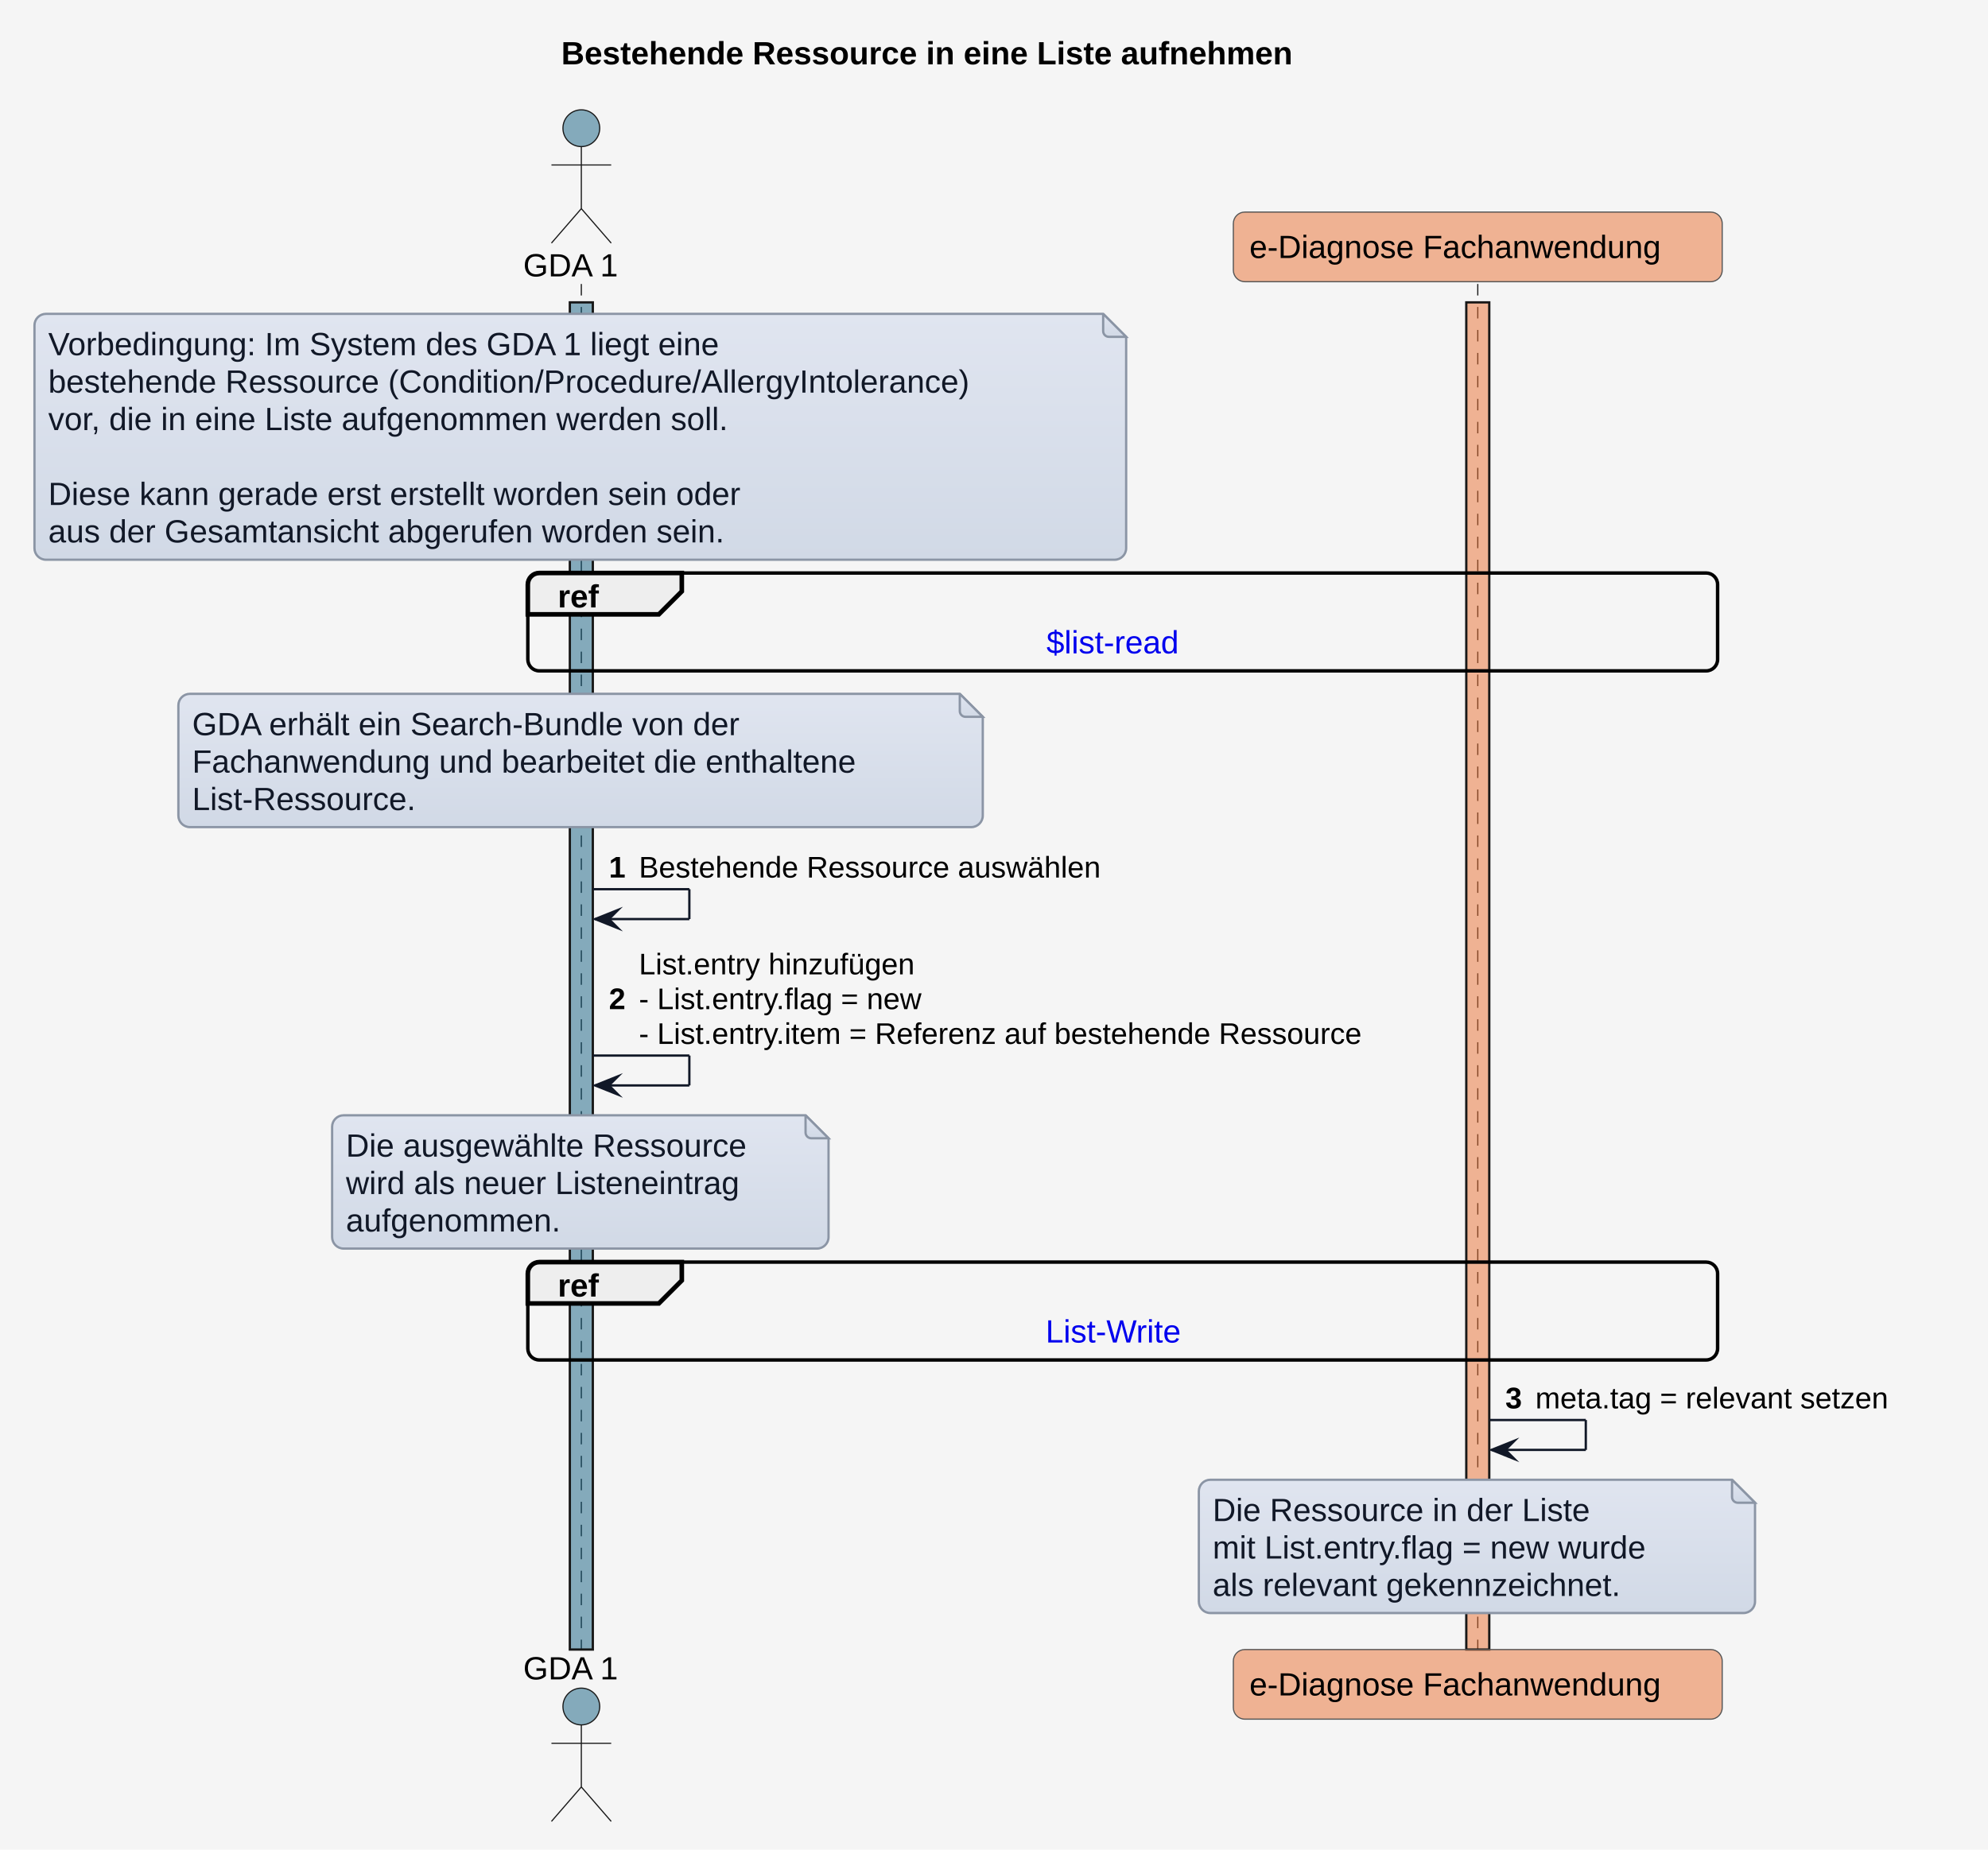
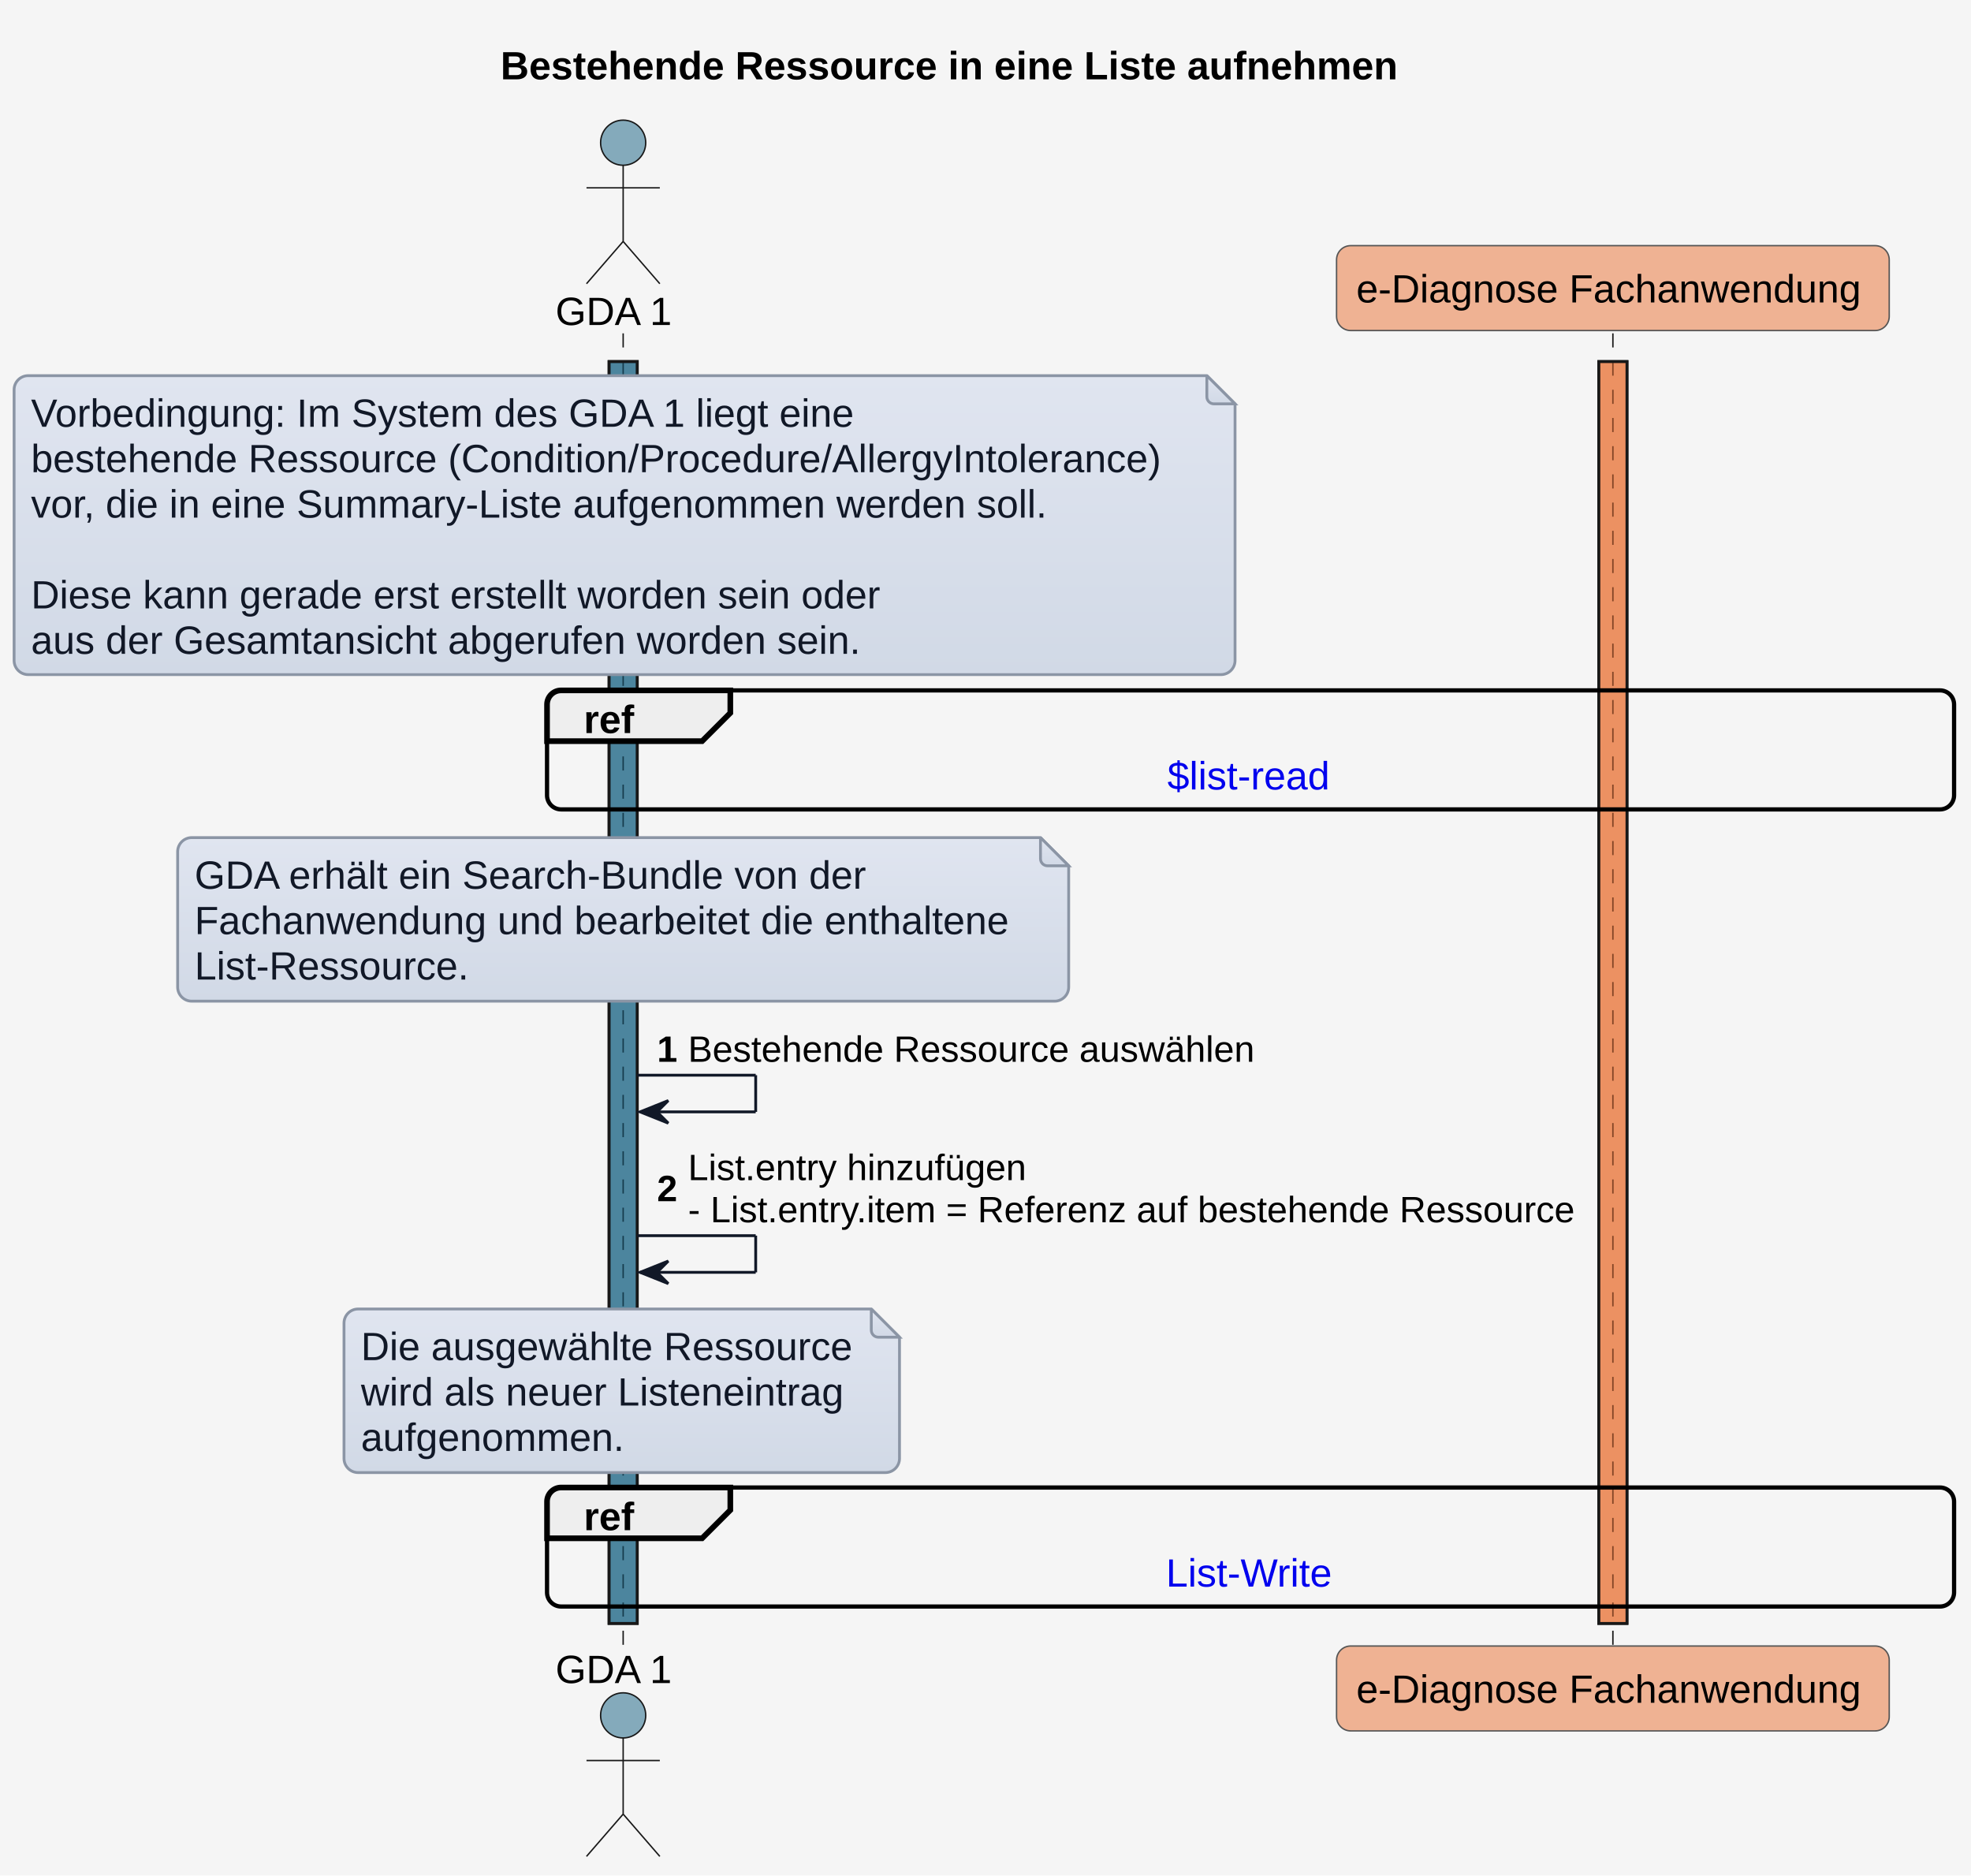
- <svg xmlns="http://www.w3.org/2000/svg" xmlns:xlink="http://www.w3.org/1999/xlink" version="1.1" data-diagram-type="SEQUENCE" style="width:865px;height:805px;background:#F5F5F5;" width="865px" height="805px" viewBox="0 0 865 805" zoomAndPan="magnify" preserveAspectRatio="none" contentStyleType="text/css">
+ <svg xmlns="http://www.w3.org/2000/svg" xmlns:xlink="http://www.w3.org/1999/xlink" contentStyleType="text/css" height="665px" preserveAspectRatio="none" style="width:699px;height:665px;background:#F5F5F5;" version="1.1" viewBox="0 0 699 665" width="699px" zoomAndPan="magnify">
  <defs>
-     <linearGradient x1="50%" y1="0%" x2="50%" y2="100%" id="gsdrpo292mosl0">
-       <stop stop-color="#E0E5F0" offset="0%" />
-       <stop stop-color="#D1D9E6" offset="100%" />
+     <linearGradient id="g14gakaohwp2dd0" x1="50%" x2="50%" y1="0%" y2="100%">
+       <stop offset="0%" stop-color="#E0E5F0" />
+       <stop offset="100%" stop-color="#D1D9E6" />
    </linearGradient>
  </defs>
-   <g font-family="sans-serif" lengthAdjust="spacing">
-     <rect x="0" y="0" width="865" height="805" fill="#F5F5F5" style="stroke:none;" />
-     <g class="title" data-source-line="1">
-       <text x="244.205" y="27.995" fill="#000" font-size="14" textLength="374.972" font-weight="700" font-family="'Arial'">Bestehende Ressource in eine Liste aufnehmen</text>
-     </g>
-     <g>
-       <rect x="249.442" y="123.594" width="8" height="594.305" fill="#000" fill-opacity="0" />
-       <line x1="252.942" y1="123.594" x2="252.942" y2="717.898" style="stroke:#181818;stroke-width:0.5;stroke-dasharray:5,5;" />
-     </g>
-     <g>
-       <rect x="247.942" y="131.594" width="10" height="586.305" fill="#156082" fill-opacity="0.502" style="stroke:#181818;stroke-width:1;" />
-     </g>
-     <g>
-       <rect x="639.495" y="123.594" width="8" height="594.305" fill="#000" fill-opacity="0" />
-       <line x1="642.995" y1="123.594" x2="642.995" y2="717.898" style="stroke:#181818;stroke-width:0.5;stroke-dasharray:5,5;" />
-     </g>
-     <g>
-       <rect x="637.995" y="131.594" width="10" height="586.305" fill="#E97132" fill-opacity="0.502" style="stroke:#181818;stroke-width:1;" />
-     </g>
-     <text x="227.66" y="120.292" fill="#000" font-size="14" textLength="44.563" font-family="'Arial'">GDA 1</text>
-     <ellipse cx="252.942" cy="55.797" rx="8" ry="8" fill="#156082" fill-opacity="0.502" style="stroke:#181818;stroke-width:0.5;" />
-     <path d="M252.942,63.797 L252.942,90.797 M239.942,71.797 L265.942,71.797 M252.942,90.797 L239.942,105.797 M252.942,90.797 L265.942,105.797" style="stroke:#181818;stroke-width:0.5;" fill="none" />
-     <rect x="536.642" y="92.297" width="212.707" height="30.297" fill="#E97132" fill-opacity="0.502" style="stroke:#555;stroke-width:0.5;" rx="5" ry="5" />
-     <text x="543.642" y="112.292" fill="#000" font-size="14" textLength="198.707" font-family="'Arial'">e-Diagnose Fachanwendung</text>
-     <text x="227.66" y="730.894" fill="#000" font-size="14" textLength="44.563" font-family="'Arial'">GDA 1</text>
-     <ellipse cx="252.942" cy="742.695" rx="8" ry="8" fill="#156082" fill-opacity="0.502" style="stroke:#181818;stroke-width:0.5;" />
-     <path d="M252.942,750.695 L252.942,777.695 M239.942,758.695 L265.942,758.695 M252.942,777.695 L239.942,792.695 M252.942,777.695 L265.942,792.695" style="stroke:#181818;stroke-width:0.5;" fill="none" />
-     <rect x="536.642" y="717.898" width="212.707" height="30.297" fill="#E97132" fill-opacity="0.502" style="stroke:#555;stroke-width:0.5;" rx="5" ry="5" />
-     <text x="543.642" y="737.894" fill="#000" font-size="14" textLength="198.707" font-family="'Arial'">e-Diagnose Fachanwendung</text>
-     <path d="M15,141.594 L15,238.594 A5,5 0 0 0 20,243.594 L485,243.594 A5,5 0 0 0 490,238.594 L490,146.594 L480,136.594 L20,136.594 A5,5 0 0 0 15,141.594" style="stroke:#8B95A5;stroke-width:1;" fill="url(#gsdrpo292mosl0)" />
-     <path d="M480,136.594 L480,144.094 A2.5,2.5 0 0 0 482.5,146.594 L490,146.594 L480,136.594" style="stroke:#8B95A5;stroke-width:1;" fill="url(#gsdrpo292mosl0)" />
-     <text x="21" y="154.589" fill="#111827" font-size="14" textLength="330.073" font-family="'Arial'">Vorbedingung: Im System des GDA 1 liegt eine</text>
-     <text x="21" y="170.886" fill="#111827" font-size="14" textLength="450.434" font-family="'Arial'">bestehende Ressource (Condition/Procedure/AllergyIntolerance)</text>
-     <text x="21" y="187.183" fill="#111827" font-size="14" textLength="337.798" font-family="'Arial'">vor, die in eine Liste aufgenommen werden soll.</text>
-     <text x="21" y="203.479" fill="#111827" font-size="14" font-family="'Arial'"> </text>
-     <text x="21" y="219.776" fill="#111827" font-size="14" textLength="342.932" font-family="'Arial'">Diese kann gerade erst erstellt worden sein oder</text>
-     <text x="21" y="236.073" fill="#111827" font-size="14" textLength="332.685" font-family="'Arial'">aus der Gesamtansicht abgerufen worden sein.</text>
-     <rect x="229.66" y="249.375" width="517.688" height="42.594" fill="none" style="stroke:#000;stroke-width:1.5;" rx="5" ry="5" />
-     <path d="M234.66,249.375 L296.66,249.375 L296.66,257.375 L286.66,267.375 L229.66,267.375 L229.66,254.375 A5,5 0 0 1 234.66,249.375" style="stroke:#000;stroke-width:2;" fill="#EEE" />
-     <text x="242.66" y="264.37" fill="#000" font-size="14" textLength="22.49" font-weight="700" font-family="'Arial'">ref</text>
-     <a target="_top" href="uc_ediag_01_lesen.html#$list-read" xlink:href="uc_ediag_01_lesen.html#$list-read" xlink:type="simple" xlink:actuate="onRequest" xlink:show="new" title="uc_ediag_01_lesen.html#$list-read" xlink:title="uc_ediag_01_lesen.html#$list-read">
-       <text x="455.326" y="284.37" fill="#00E" font-size="14" textLength="66.356" font-family="'Arial'">$list-read</text>
+   <g>
+     <rect fill="#F5F5F5" height="665" style="stroke:none;stroke-width:1.0;" width="699" x="0" y="0" />
+     <text fill="#000000" font-family="Arial" font-size="14" font-weight="bold" lengthAdjust="spacing" textLength="339" x="177.5" y="28.132">Bestehende Ressource in eine Liste aufnehmen</text>
+     <rect fill="#156082" fill-opacity="0.502" height="447.424" style="stroke:#181818;stroke-width:1.0;" width="10" x="216" y="128.197" />
+     <rect fill="#E97132" fill-opacity="0.502" height="447.424" style="stroke:#181818;stroke-width:1.0;" width="10" x="567" y="128.197" />
+     <line style="stroke:#181818;stroke-width:0.5;stroke-dasharray:5.0,5.0;" x1="221" x2="221" y1="118.197" y2="584.622" />
+     <line style="stroke:#181818;stroke-width:0.5;stroke-dasharray:5.0,5.0;" x1="572" x2="572" y1="118.197" y2="584.622" />
+     <text fill="#000000" font-family="Arial" font-size="14" lengthAdjust="spacing" textLength="42" x="197" y="115.231">GDA 1</text>
+     <ellipse cx="221" cy="50.599" fill="#156082" fill-opacity="0.502" rx="8" ry="8" style="stroke:#181818;stroke-width:0.5;" />
+     <path d="M221,58.599 L221,85.599 M208,66.599 L234,66.599 M221,85.599 L208,100.599 M221,85.599 L234,100.599 " fill="none" style="stroke:#181818;stroke-width:0.5;" />
+     <text fill="#000000" font-family="Arial" font-size="14" lengthAdjust="spacing" textLength="42" x="197" y="596.753">GDA 1</text>
+     <ellipse cx="221" cy="608.22" fill="#156082" fill-opacity="0.502" rx="8" ry="8" style="stroke:#181818;stroke-width:0.5;" />
+     <path d="M221,616.22 L221,643.22 M208,624.22 L234,624.22 M221,643.22 L208,658.22 M221,643.22 L234,658.22 " fill="none" style="stroke:#181818;stroke-width:0.5;" />
+     <rect fill="#E97132" fill-opacity="0.502" height="30.099" rx="5" ry="5" style="stroke:#555555;stroke-width:0.5;" width="196" x="474" y="87.099" />
+     <text fill="#000000" font-family="Arial" font-size="14" lengthAdjust="spacing" textLength="182" x="481" y="107.231">e-Diagnose Fachanwendung</text>
+     <rect fill="#E97132" fill-opacity="0.502" height="30.099" rx="5" ry="5" style="stroke:#555555;stroke-width:0.5;" width="196" x="474" y="583.622" />
+     <text fill="#000000" font-family="Arial" font-size="14" lengthAdjust="spacing" textLength="182" x="481" y="603.753">e-Diagnose Fachanwendung</text>
+     <rect fill="#156082" fill-opacity="0.502" height="447.424" style="stroke:#181818;stroke-width:1.0;" width="10" x="216" y="128.197" />
+     <rect fill="#E97132" fill-opacity="0.502" height="447.424" style="stroke:#181818;stroke-width:1.0;" width="10" x="567" y="128.197" />
+     <path d="M5,138.197 L5,234.197 A5,5 0 0 0 10,239.197 L433,239.197 A5,5 0 0 0 438,234.197 L438,143.197 L428,133.197 L10,133.197 A5,5 0 0 0 5,138.197 " fill="url(#g14gakaohwp2dd0)" style="stroke:#8B95A5;stroke-width:1.0;" />
+     <path d="M428,133.197 L428,140.697 A2.5,2.5 0 0 0 430.5,143.197 L438,143.197 L428,133.197 " fill="url(#g14gakaohwp2dd0)" style="stroke:#8B95A5;stroke-width:1.0;" />
+     <text fill="#111827" font-family="Arial" font-size="14" lengthAdjust="spacing" textLength="295" x="11" y="151.329">Vorbedingung: Im System des GDA 1 liegt eine</text>
+     <text fill="#111827" font-family="Arial" font-size="14" lengthAdjust="spacing" textLength="408" x="11" y="167.428">bestehende Ressource (Condition/Procedure/AllergyIntolerance)</text>
+     <text fill="#111827" font-family="Arial" font-size="14" lengthAdjust="spacing" textLength="364" x="11" y="183.526">vor, die in eine Summary-Liste aufgenommen werden soll.</text>
+     <text fill="#111827" font-family="Arial" font-size="14" lengthAdjust="spacing" textLength="4" x="11" y="199.625"> </text>
+     <text fill="#111827" font-family="Arial" font-size="14" lengthAdjust="spacing" textLength="307" x="11" y="215.724">Diese kann gerade erst erstellt worden sein oder</text>
+     <text fill="#111827" font-family="Arial" font-size="14" lengthAdjust="spacing" textLength="299" x="11" y="231.822">aus der Gesamtansicht abgerufen worden sein.</text>
+     <rect fill="none" height="42.197" rx="5" ry="5" style="stroke:#000000;stroke-width:1.5;" width="499" x="194" y="244.789" />
+     <path d="M199,244.789 L259,244.789 L259,252.789 L249,262.789 L194,262.789 L194,249.789 A5,5 0 0 1 199,244.789 " fill="#EEEEEE" style="stroke:#000000;stroke-width:2.0;" />
+     <text fill="#000000" font-family="Arial" font-size="14" font-weight="bold" lengthAdjust="spacing" textLength="20" x="207" y="259.921">ref</text>
+     <a href="uc_ediag_01_lesen.html#$list-read" target="_top" title="uc_ediag_01_lesen.html#$list-read" xlink:actuate="onRequest" xlink:href="uc_ediag_01_lesen.html#$list-read" xlink:show="new" xlink:title="uc_ediag_01_lesen.html#$list-read" xlink:type="simple">
+       <text fill="#0000EE" font-family="Arial" font-size="14" lengthAdjust="spacing" textLength="59" x="414" y="279.921">$list-read</text>
    </a>
-     <path d="M77.614,306.969 L77.614,354.969 A5,5 0 0 0 82.614,359.969 L422.614,359.969 A5,5 0 0 0 427.614,354.969 L427.614,311.969 L417.614,301.969 L82.614,301.969 A5,5 0 0 0 77.614,306.969" style="stroke:#8B95A5;stroke-width:1;" fill="url(#gsdrpo292mosl0)" />
-     <path d="M417.614,301.969 L417.614,309.469 A2.5,2.5 0 0 0 420.114,311.969 L427.614,311.969 L417.614,301.969" style="stroke:#8B95A5;stroke-width:1;" fill="url(#gsdrpo292mosl0)" />
-     <text x="83.614" y="319.964" fill="#111827" font-size="14" textLength="267.21" font-family="'Arial'">GDA erhält ein Search-Bundle von der</text>
-     <text x="83.614" y="336.261" fill="#111827" font-size="14" textLength="329.656" font-family="'Arial'">Fachanwendung und bearbeitet die enthaltene</text>
-     <text x="83.614" y="352.558" fill="#111827" font-size="14" textLength="106.408" font-family="'Arial'">List-Ressource.</text>
-     <line x1="257.942" y1="386.992" x2="299.942" y2="386.992" style="stroke:#111827;stroke-width:1;" />
-     <line x1="299.942" y1="386.992" x2="299.942" y2="399.992" style="stroke:#111827;stroke-width:1;" />
-     <line x1="258.942" y1="399.992" x2="299.942" y2="399.992" style="stroke:#111827;stroke-width:1;" />
-     <polygon points="268.942,395.992,258.942,399.992,268.942,403.992,264.942,399.992" fill="#111827" style="stroke:#111827;stroke-width:1;stroke-linejoin:miter;stroke-miterlimit:10;" />
-     <text x="264.942" y="381.926" fill="#000" font-size="13" font-weight="700" font-family="'Arial'">1</text>
-     <text x="277.987" y="381.926" fill="#000" font-size="13" textLength="222.701" font-family="'Arial'">Bestehende Ressource auswählen</text>
-     <line x1="257.942" y1="459.391" x2="299.942" y2="459.391" style="stroke:#111827;stroke-width:1;" />
-     <line x1="299.942" y1="459.391" x2="299.942" y2="472.391" style="stroke:#111827;stroke-width:1;" />
-     <line x1="258.942" y1="472.391" x2="299.942" y2="472.391" style="stroke:#111827;stroke-width:1;" />
-     <polygon points="268.942,468.391,258.942,472.391,268.942,476.391,264.942,472.391" fill="#111827" style="stroke:#111827;stroke-width:1;stroke-linejoin:miter;stroke-miterlimit:10;" />
-     <text x="264.942" y="439.192" fill="#000" font-size="13" font-weight="700" font-family="'Arial'">2</text>
-     <text x="277.987" y="424.059" fill="#000" font-size="13" textLength="137.82" font-family="'Arial'">List.entry hinzufügen</text>
-     <text x="277.987" y="439.192" fill="#000" font-size="13" textLength="144.619" font-family="'Arial'">- List.entry.flag = new</text>
-     <text x="277.987" y="454.325" fill="#000" font-size="13" textLength="358.008" font-family="'Arial'">- List.entry.item = Referenz auf bestehende Ressource</text>
-     <path d="M144.507,490.391 L144.507,538.391 A5,5 0 0 0 149.507,543.391 L355.507,543.391 A5,5 0 0 0 360.507,538.391 L360.507,495.391 L350.507,485.391 L149.507,485.391 A5,5 0 0 0 144.507,490.391" style="stroke:#8B95A5;stroke-width:1;" fill="url(#gsdrpo292mosl0)" />
-     <path d="M350.507,485.391 L350.507,492.891 A2.5,2.5 0 0 0 353.007,495.391 L360.507,495.391 L350.507,485.391" style="stroke:#8B95A5;stroke-width:1;" fill="url(#gsdrpo292mosl0)" />
-     <text x="150.507" y="503.386" fill="#111827" font-size="14" textLength="193.758" font-family="'Arial'">Die ausgewählte Ressource</text>
-     <text x="150.507" y="519.683" fill="#111827" font-size="14" textLength="195.87" font-family="'Arial'">wird als neuer Listeneintrag</text>
-     <text x="150.507" y="535.979" fill="#111827" font-size="14" textLength="106.531" font-family="'Arial'">aufgenommen.</text>
-     <rect x="229.66" y="549.281" width="517.688" height="42.594" fill="none" style="stroke:#000;stroke-width:1.5;" rx="5" ry="5" />
-     <path d="M234.66,549.281 L296.66,549.281 L296.66,557.281 L286.66,567.281 L229.66,567.281 L229.66,554.281 A5,5 0 0 1 234.66,549.281" style="stroke:#000;stroke-width:2;" fill="#EEE" />
-     <text x="242.66" y="564.276" fill="#000" font-size="14" textLength="22.49" font-weight="700" font-family="'Arial'">ref</text>
-     <a target="_top" href="uc_ediag_02_schreiben.html#$list-write" xlink:href="uc_ediag_02_schreiben.html#$list-write" xlink:type="simple" xlink:actuate="onRequest" xlink:show="new" title="uc_ediag_02_schreiben.html#$list-write" xlink:title="uc_ediag_02_schreiben.html#$list-write">
-       <text x="454.947" y="584.276" fill="#00E" font-size="14" textLength="67.115" font-family="'Arial'">List-Write</text>
+     <path d="M63,301.986 L63,349.986 A5,5 0 0 0 68,354.986 L374,354.986 A5,5 0 0 0 379,349.986 L379,306.986 L369,296.986 L68,296.986 A5,5 0 0 0 63,301.986 " fill="url(#g14gakaohwp2dd0)" style="stroke:#8B95A5;stroke-width:1.0;" />
+     <path d="M369,296.986 L369,304.486 A2.5,2.5 0 0 0 371.5,306.986 L379,306.986 L369,296.986 " fill="url(#g14gakaohwp2dd0)" style="stroke:#8B95A5;stroke-width:1.0;" />
+     <text fill="#111827" font-family="Arial" font-size="14" lengthAdjust="spacing" textLength="243" x="69" y="315.118">GDA erhält ein Search-Bundle von der</text>
+     <text fill="#111827" font-family="Arial" font-size="14" lengthAdjust="spacing" textLength="295" x="69" y="331.217">Fachanwendung und bearbeitet die enthaltene</text>
+     <text fill="#111827" font-family="Arial" font-size="14" lengthAdjust="spacing" textLength="99" x="69" y="347.315">List-Ressource.</text>
+     <line style="stroke:#111827;stroke-width:1.0;" x1="226" x2="268" y1="381.231" y2="381.231" />
+     <line style="stroke:#111827;stroke-width:1.0;" x1="268" x2="268" y1="381.231" y2="394.231" />
+     <line style="stroke:#111827;stroke-width:1.0;" x1="227" x2="268" y1="394.231" y2="394.231" />
+     <polygon fill="#111827" points="237,390.231,227,394.231,237,398.231,233,394.231" style="stroke:#111827;stroke-width:1.0;" />
+     <text fill="#000000" font-family="Arial" font-size="13" font-weight="bold" lengthAdjust="spacing" textLength="7" x="233" y="376.476">1</text>
+     <text fill="#000000" font-family="Arial" font-size="13" lengthAdjust="spacing" textLength="200" x="244" y="376.476">Bestehende Ressource auswählen</text>
+     <line style="stroke:#111827;stroke-width:1.0;" x1="226" x2="268" y1="438.128" y2="438.128" />
+     <line style="stroke:#111827;stroke-width:1.0;" x1="268" x2="268" y1="438.128" y2="451.128" />
+     <line style="stroke:#111827;stroke-width:1.0;" x1="227" x2="268" y1="451.128" y2="451.128" />
+     <polygon fill="#111827" points="237,447.128,227,451.128,237,455.128,233,451.128" style="stroke:#111827;stroke-width:1.0;" />
+     <text fill="#000000" font-family="Arial" font-size="13" font-weight="bold" lengthAdjust="spacing" textLength="7" x="233" y="425.899">2</text>
+     <text fill="#000000" font-family="Arial" font-size="13" lengthAdjust="spacing" textLength="120" x="244" y="418.425">List.entry hinzufügen</text>
+     <text fill="#000000" font-family="Arial" font-size="13" lengthAdjust="spacing" textLength="316" x="244" y="433.373">- List.entry.item = Referenz auf bestehende Ressource</text>
+     <path d="M122,469.128 L122,517.128 A5,5 0 0 0 127,522.128 L314,522.128 A5,5 0 0 0 319,517.128 L319,474.128 L309,464.128 L127,464.128 A5,5 0 0 0 122,469.128 " fill="url(#g14gakaohwp2dd0)" style="stroke:#8B95A5;stroke-width:1.0;" />
+     <path d="M309,464.128 L309,471.628 A2.5,2.5 0 0 0 311.5,474.128 L319,474.128 L309,464.128 " fill="url(#g14gakaohwp2dd0)" style="stroke:#8B95A5;stroke-width:1.0;" />
+     <text fill="#111827" font-family="Arial" font-size="14" lengthAdjust="spacing" textLength="176" x="128" y="482.26">Die ausgewählte Ressource</text>
+     <text fill="#111827" font-family="Arial" font-size="14" lengthAdjust="spacing" textLength="174" x="128" y="498.359">wird als neuer Listeneintrag</text>
+     <text fill="#111827" font-family="Arial" font-size="14" lengthAdjust="spacing" textLength="94" x="128" y="514.457">aufgenommen.</text>
+     <rect fill="none" height="42.197" rx="5" ry="5" style="stroke:#000000;stroke-width:1.5;" width="499" x="194" y="527.424" />
+     <path d="M199,527.424 L259,527.424 L259,535.424 L249,545.424 L194,545.424 L194,532.424 A5,5 0 0 1 199,527.424 " fill="#EEEEEE" style="stroke:#000000;stroke-width:2.0;" />
+     <text fill="#000000" font-family="Arial" font-size="14" font-weight="bold" lengthAdjust="spacing" textLength="20" x="207" y="542.556">ref</text>
+     <a href="uc_ediag_02_schreiben.html#$list-write" target="_top" title="uc_ediag_02_schreiben.html#$list-write" xlink:actuate="onRequest" xlink:href="uc_ediag_02_schreiben.html#$list-write" xlink:show="new" xlink:title="uc_ediag_02_schreiben.html#$list-write" xlink:type="simple">
+       <text fill="#0000EE" font-family="Arial" font-size="14" lengthAdjust="spacing" textLength="60" x="413.5" y="562.556">List-Write</text>
    </a>
-     <line x1="647.995" y1="618.008" x2="689.995" y2="618.008" style="stroke:#111827;stroke-width:1;" />
-     <line x1="689.995" y1="618.008" x2="689.995" y2="631.008" style="stroke:#111827;stroke-width:1;" />
-     <line x1="648.995" y1="631.008" x2="689.995" y2="631.008" style="stroke:#111827;stroke-width:1;" />
-     <polygon points="658.995,627.008,648.995,631.008,658.995,635.008,654.995,631.008" fill="#111827" style="stroke:#111827;stroke-width:1;stroke-linejoin:miter;stroke-miterlimit:10;" />
-     <text x="654.995" y="612.942" fill="#000" font-size="13" font-weight="700" font-family="'Arial'">3</text>
-     <text x="668.041" y="612.942" fill="#000" font-size="13" textLength="179.34" font-family="'Arial'">meta.tag = relevant setzen</text>
-     <path d="M521.626,649.008 L521.626,697.008 A5,5 0 0 0 526.626,702.008 L758.626,702.008 A5,5 0 0 0 763.626,697.008 L763.626,654.008 L753.626,644.008 L526.626,644.008 A5,5 0 0 0 521.626,649.008" style="stroke:#8B95A5;stroke-width:1;" fill="url(#gsdrpo292mosl0)" />
-     <path d="M753.626,644.008 L753.626,651.508 A2.5,2.5 0 0 0 756.126,654.008 L763.626,654.008 L753.626,644.008" style="stroke:#8B95A5;stroke-width:1;" fill="url(#gsdrpo292mosl0)" />
-     <text x="527.626" y="662.003" fill="#111827" font-size="14" textLength="182.622" font-family="'Arial'">Die Ressource in der Liste</text>
-     <text x="527.626" y="678.3" fill="#111827" font-size="14" textLength="221.737" font-family="'Arial'">mit List.entry.flag = new wurde</text>
-     <text x="527.626" y="694.597" fill="#111827" font-size="14" textLength="202.576" font-family="'Arial'">als relevant gekennzeichnet.</text>
  </g>
</svg>
